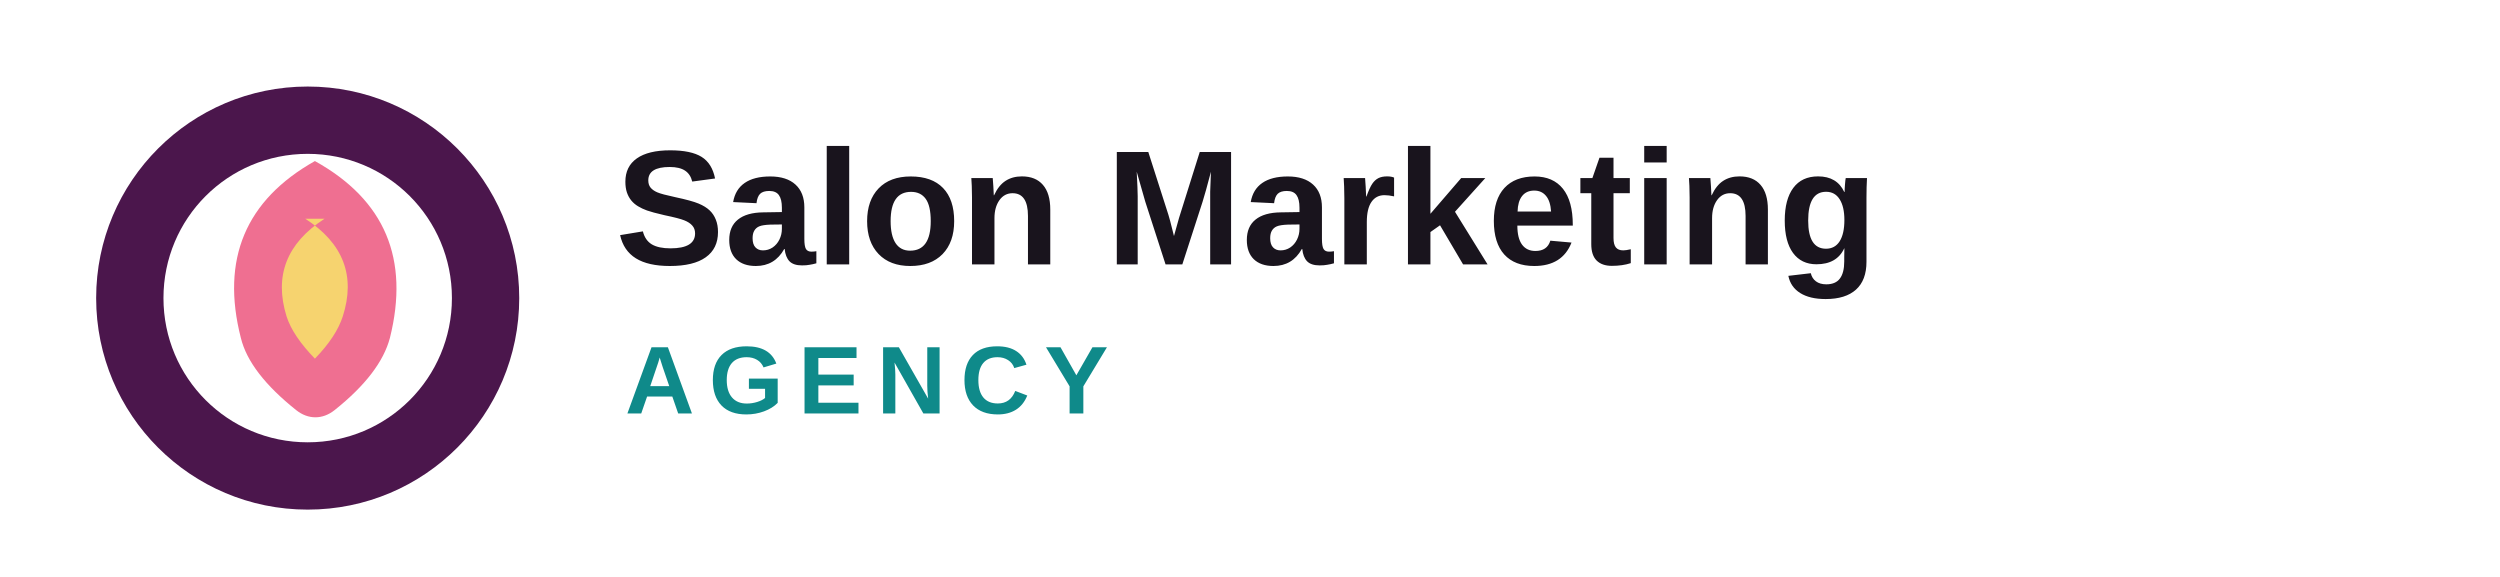
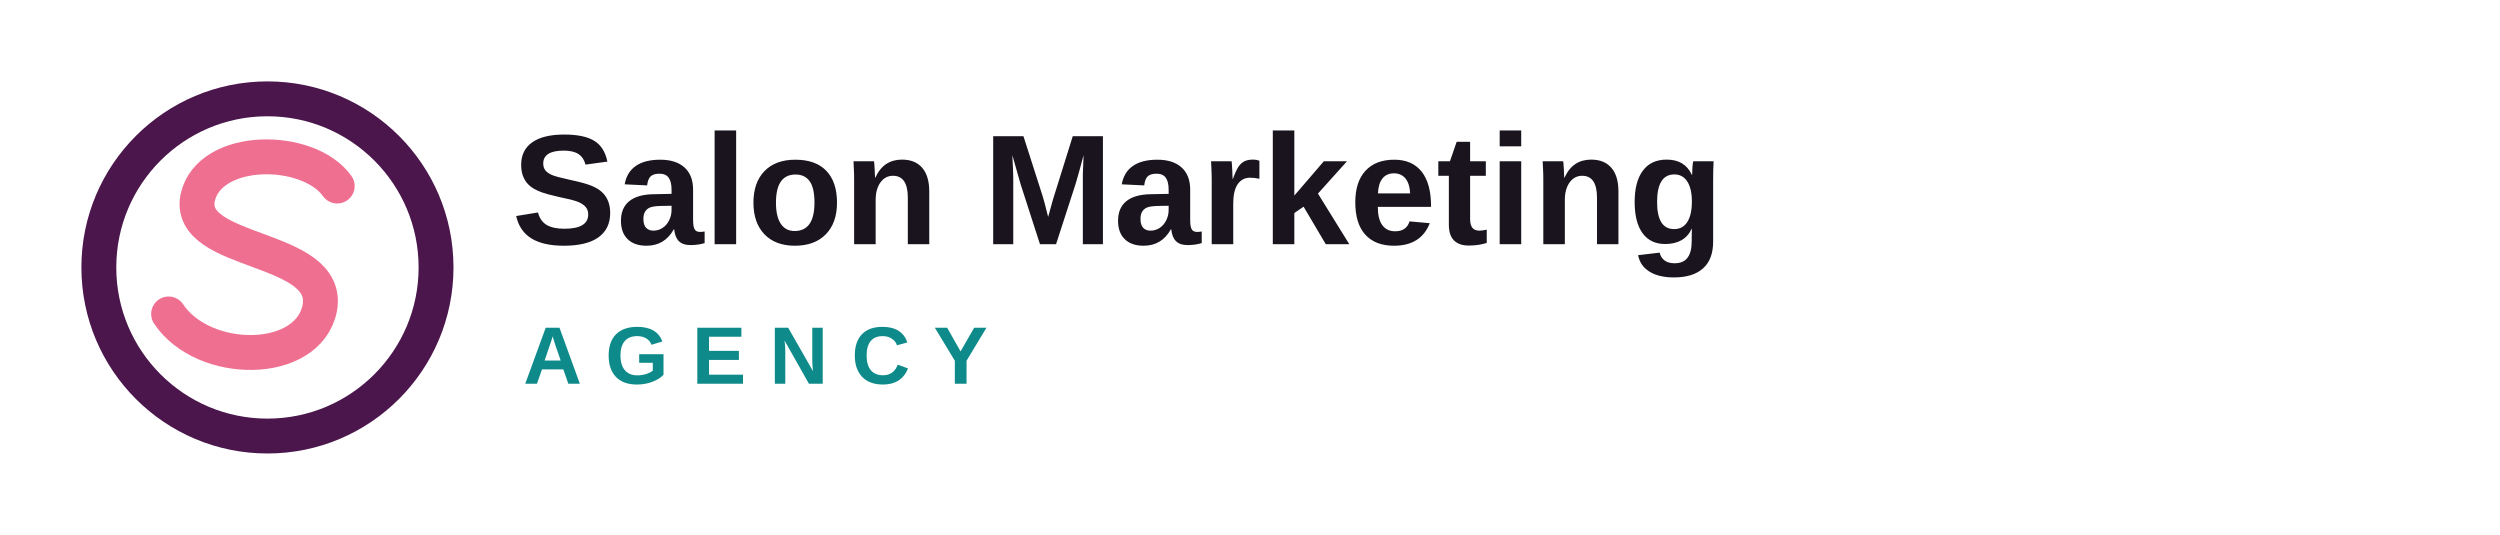
- <svg xmlns="http://www.w3.org/2000/svg" width="520" height="120" viewBox="0 0 520 120" fill="none" role="img" aria-labelledby="title desc">
-   <path d="M64 18C39.7 18 20 37.7 20 62s19.7 44 44 44 44-19.7 44-44S88.3 18 64 18Zm0 14c16.6 0 30 13.4 30 30S80.6 92 64 92 34 78.6 34 62s13.4-30 30-30Z" fill="#4B164C" />
-   <path d="M65.5 33.5c-14.4 8.1-19.6 20.4-15.4 36.8 1.2 4.9 5.1 9.9 11.5 15 2.5 2 5.5 2 8 0 6.4-5.1 10.2-10.1 11.5-15 4.1-16.4-1-28.7-15.6-36.8Z" fill="#EF6F91" />
-   <path d="M63.5 45.5c7.9 5.1 10.5 11.9 7.8 20.3-.9 2.8-2.8 5.7-5.8 8.8-3-3.1-5-6-5.9-8.8-2.6-8.4 0-15.2 7.9-20.3Z" fill="#F6D36F" />
-   <text x="128" y="55" fill="#19141D" font-family="Arial, Helvetica, sans-serif" font-size="34" font-weight="800" letter-spacing="0">Salon Marketing</text>
-   <text x="130" y="86" fill="#0F8A8A" font-family="Arial, Helvetica, sans-serif" font-size="20" font-weight="700" letter-spacing="3">AGENCY</text>
+ <svg xmlns="http://www.w3.org/2000/svg" width="430" height="92" viewBox="0 0 430 92" fill="none" role="img" aria-labelledby="title desc">
+   <circle cx="46" cy="46" r="29" stroke="#4B164C" stroke-width="6" />
+   <path d="M58 32c-5-7-22-7-24 2-2 10 23 8 21 19-2 10-20 10-26 1" stroke="#EF6F91" stroke-width="6" stroke-linecap="round" stroke-linejoin="round" />
+   <text x="88" y="42" fill="#19141D" font-family="Arial, Helvetica, sans-serif" font-size="27" font-weight="800">Salon Marketing</text>
+   <text x="90" y="66" fill="#0F8A8A" font-family="Arial, Helvetica, sans-serif" font-size="14" font-weight="800" letter-spacing="4">AGENCY</text>
</svg>
